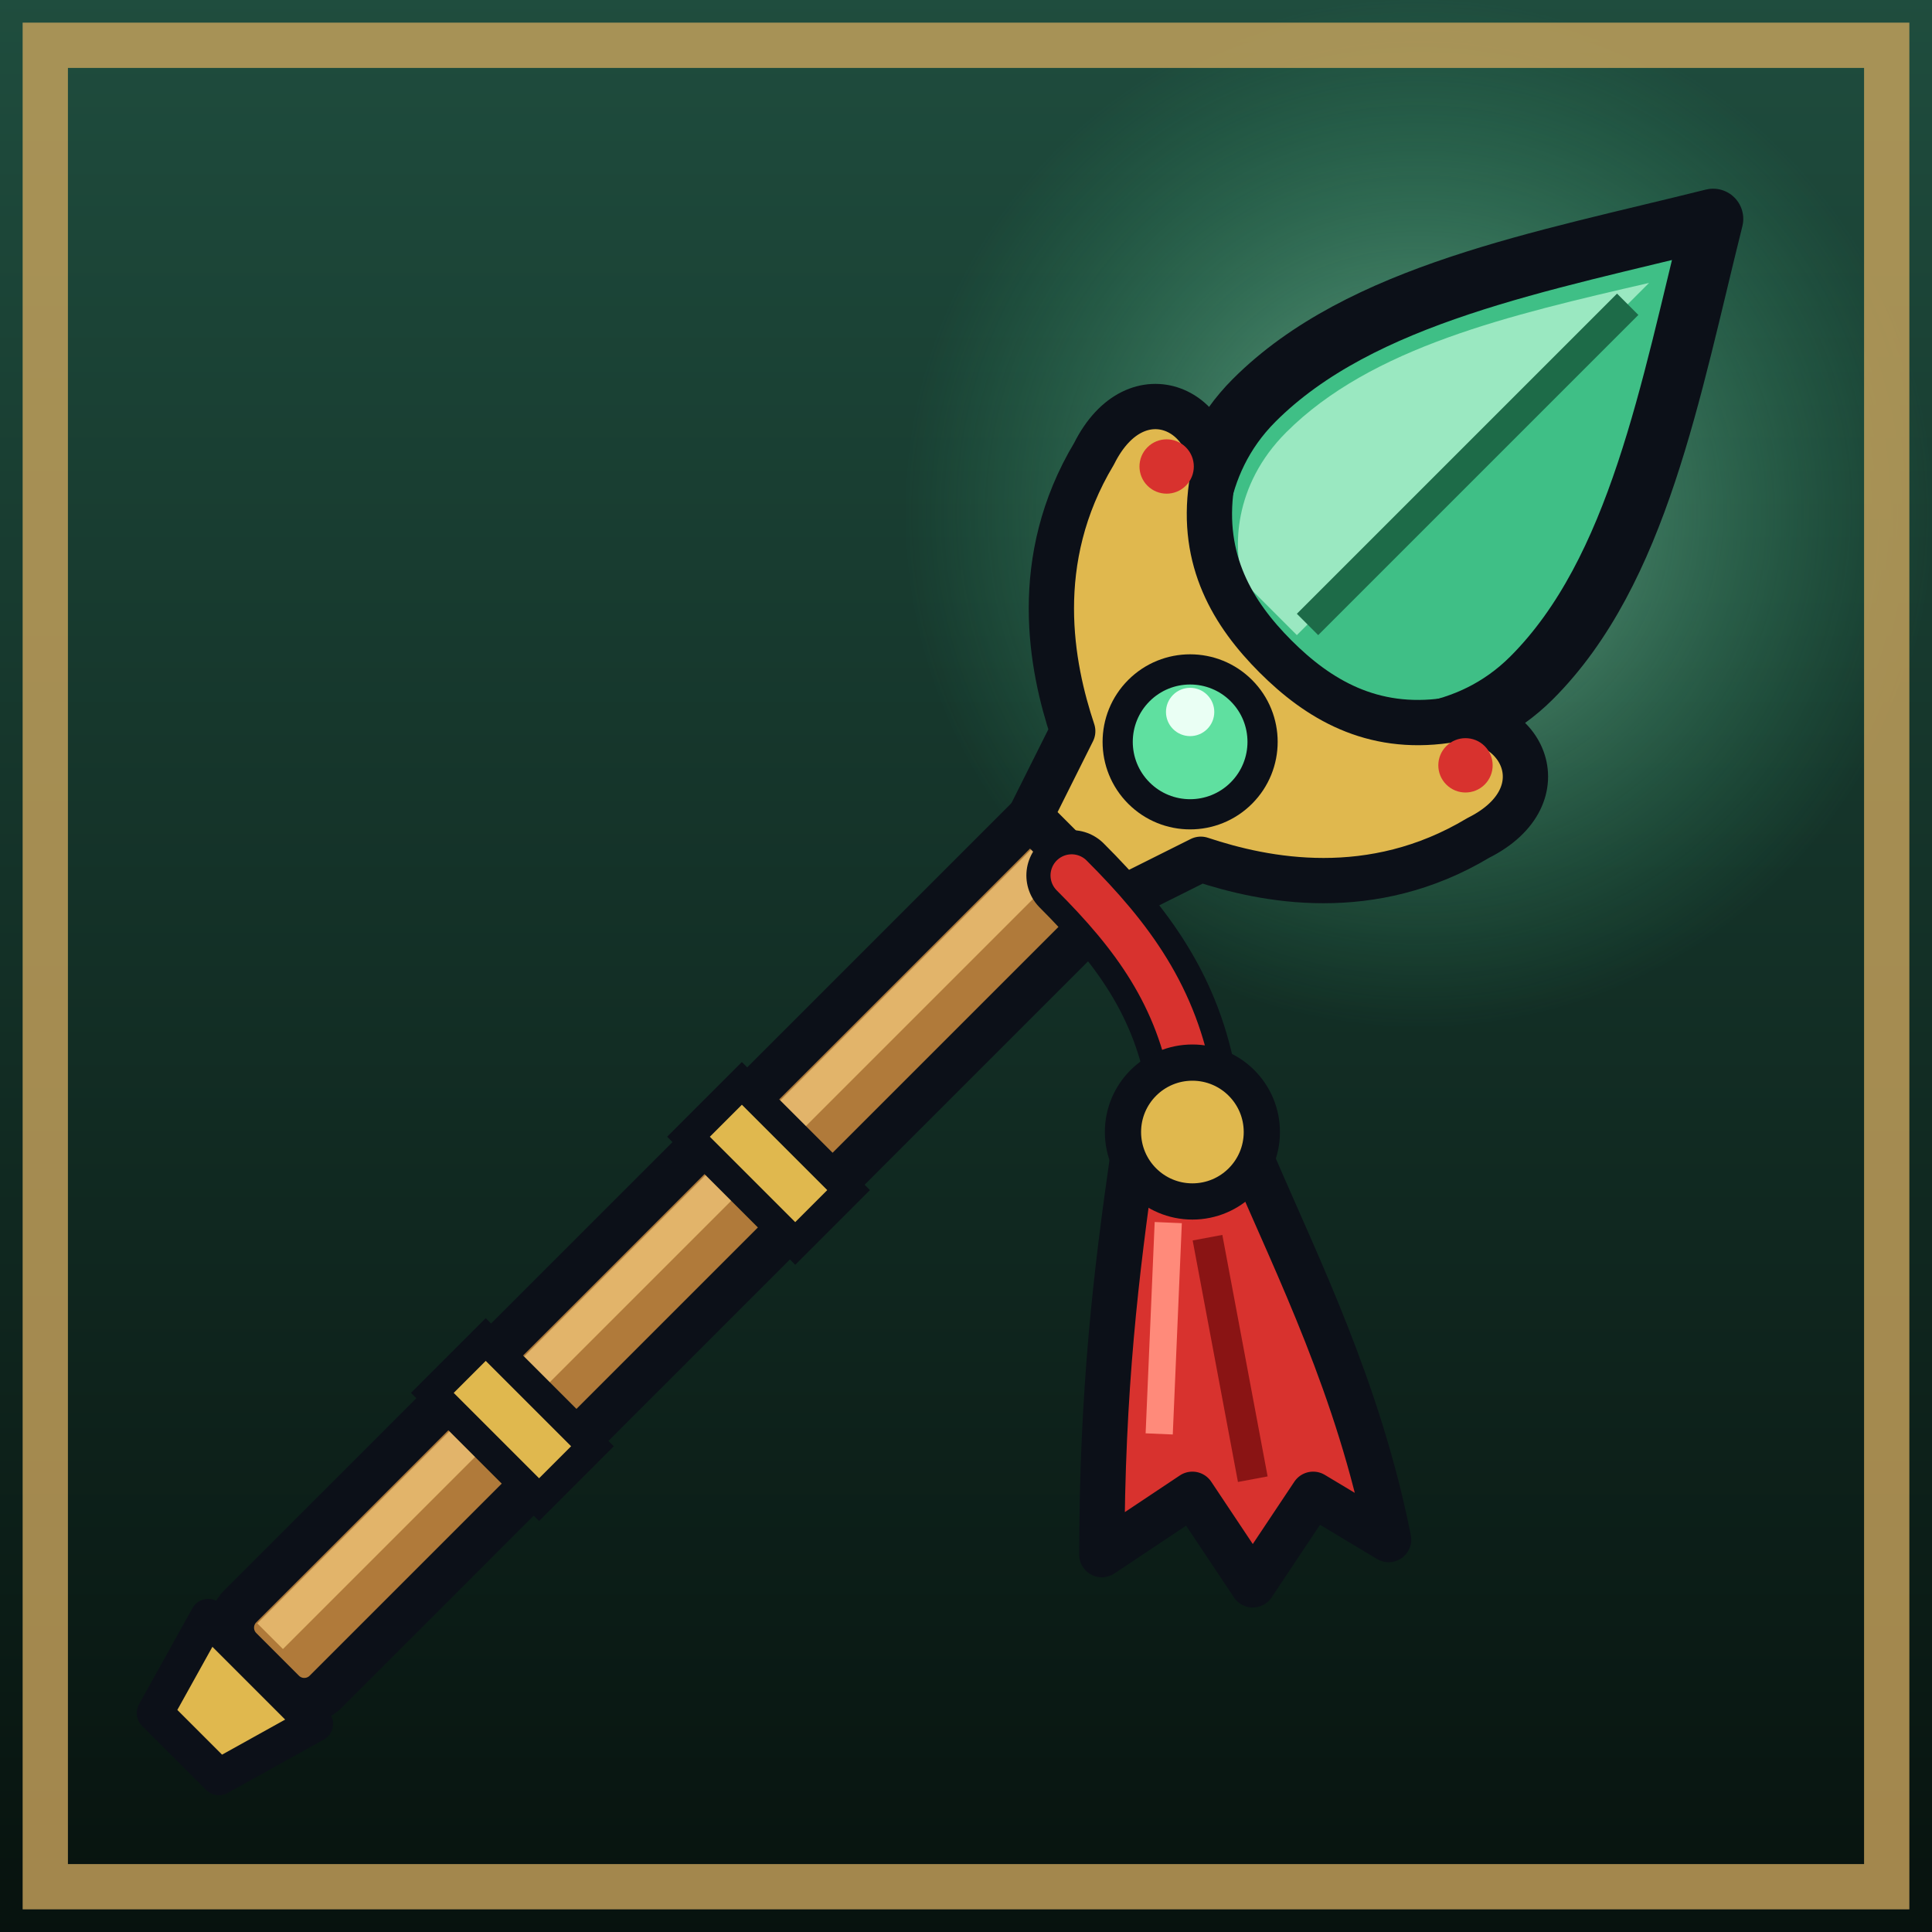
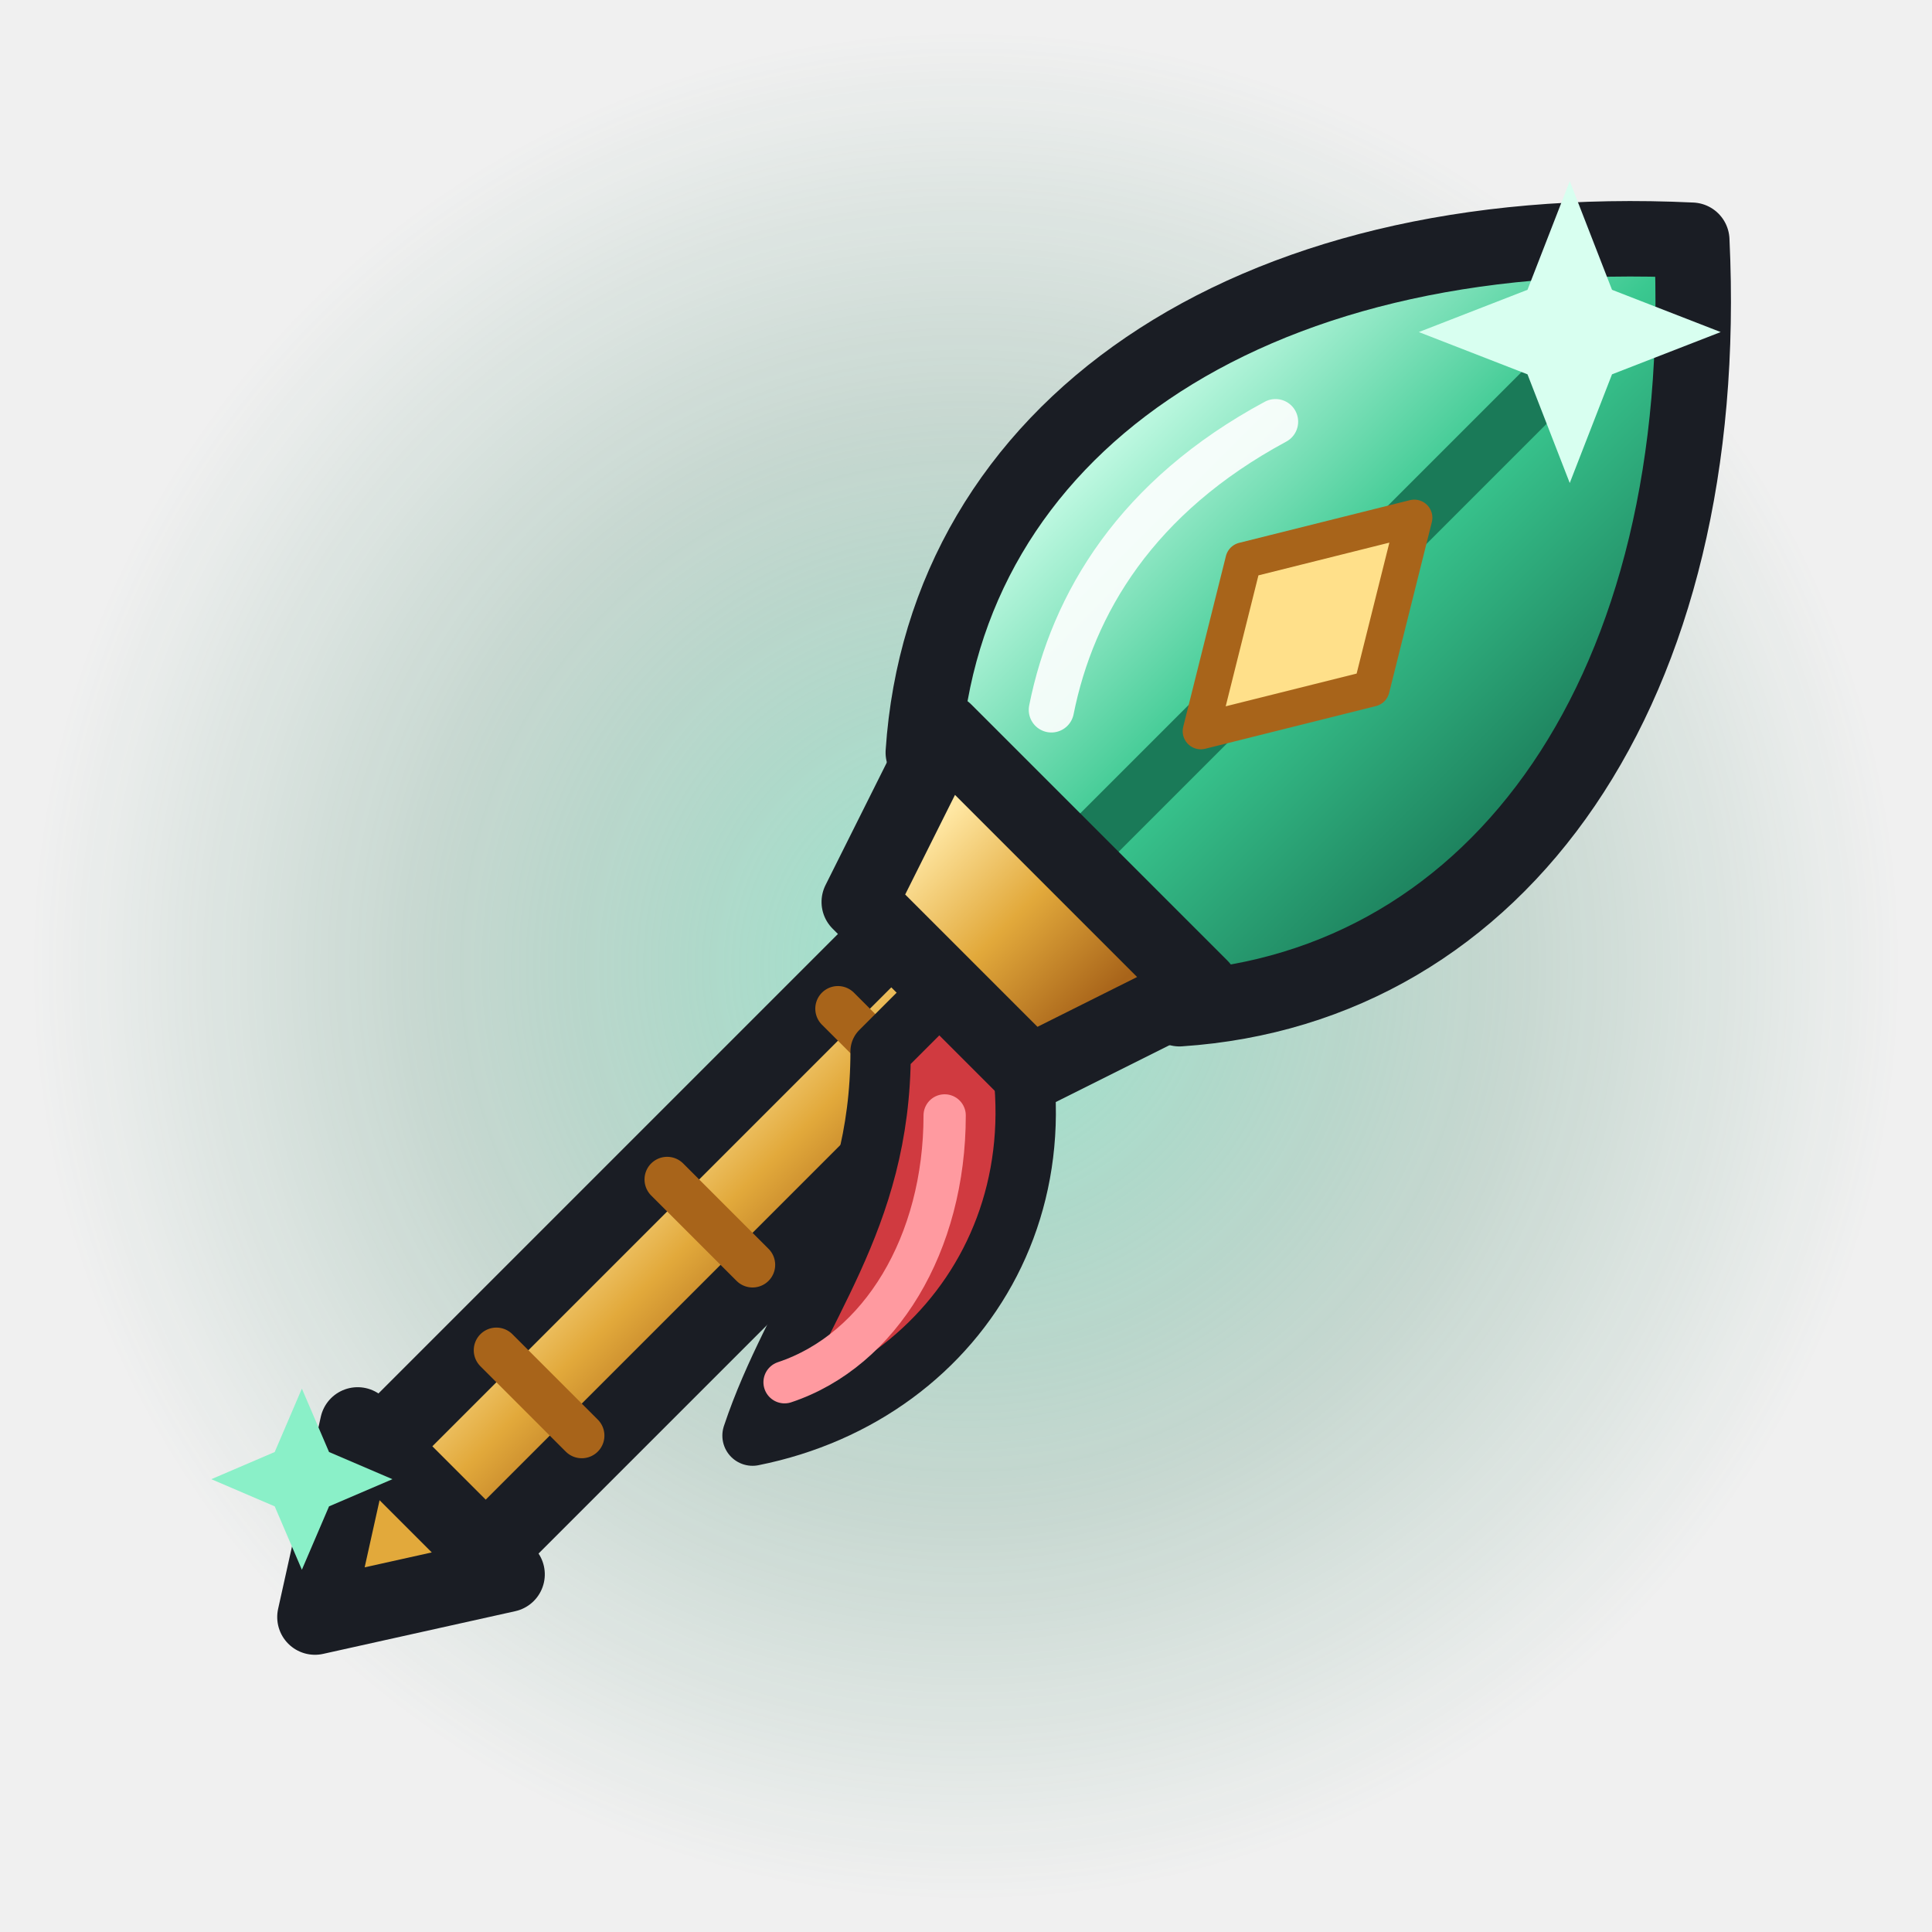
<svg xmlns="http://www.w3.org/2000/svg" width="128" height="128" viewBox="0 0 64 64">
  <defs>
-     <linearGradient id="bg" x1="0" y1="0" x2="0" y2="1">
-       <stop offset="0" stop-color="#1f4d3e" />
-       <stop offset="1" stop-color="#07120e" />
+     <radialGradient id="aura" cx="32" cy="32" r="31" gradientUnits="userSpaceOnUse">
+       <stop offset="0" stop-color="#4ae0b0" stop-opacity="0.5" />
+       <stop offset="0.6" stop-color="#2a7a58" stop-opacity="0.2" />
+       <stop offset="1" stop-color="#2a7a58" stop-opacity="0" />
+     </radialGradient>
+     <linearGradient id="jade" x1="22" y1="0" x2="42" y2="0" gradientUnits="userSpaceOnUse">
+       <stop offset="0" stop-color="#d0ffec" />
+       <stop offset="0.5" stop-color="#3ac890" />
+       <stop offset="1" stop-color="#1a7a58" />
    </linearGradient>
-     <radialGradient id="glow">
-       <stop offset="0" stop-color="#b8ffd8" stop-opacity="0.55" />
-       <stop offset="1" stop-color="#3fd08a" stop-opacity="0" />
-     </radialGradient>
+     <linearGradient id="gold" x1="28" y1="0" x2="36" y2="0" gradientUnits="userSpaceOnUse">
+       <stop offset="0" stop-color="#ffe7a3" />
+       <stop offset="0.5" stop-color="#e2a93b" />
+       <stop offset="1" stop-color="#a8641a" />
+     </linearGradient>
  </defs>
-   <rect width="64" height="64" fill="url(#bg)" />
-   <circle cx="47" cy="17" r="17" fill="url(#glow)" />
-   <g transform="matrix(0.7071 0.7071 -0.7071 0.7071 32 -13.255)">
-     <rect x="30" y="25" width="4" height="40" rx="1" fill="#b07a3a" stroke="#0c1018" stroke-width="1.5" />
-     <rect x="30.8" y="26" width="1.2" height="38" fill="#e2b46a" />
-     <rect x="29.5" y="40" width="5" height="2.5" fill="#e0b84e" stroke="#0c1018" stroke-width="1" />
-     <rect x="29.5" y="52" width="5" height="2.5" fill="#e0b84e" stroke="#0c1018" stroke-width="1" />
-     <path d="M 29.5 65 L 34.5 65 L 33.5 68.5 L 30.5 68.5 Z" fill="#e0b84e" stroke="#0c1018" stroke-width="1.2" stroke-linejoin="round" />
-     <path d="M 32 -3 C 35 2 38.5 7 38.5 12 C 38.5 15 36.5 17 35 18 L 29 18 C 27.5 17 25.5 15 25.5 12 C 25.5 7 29 2 32 -3 Z" fill="#3fbf86" stroke="#0c1018" stroke-width="2" stroke-linejoin="round" />
-     <path d="M 32 0 C 29.5 4 27 8 27 12 C 27 14.5 28.5 16 29.5 16.5 L 32 16.5 Z" fill="#b8f5d4" opacity="0.75" />
-     <line x1="32" y1="1" x2="32" y2="16" stroke="#1d6b48" stroke-width="1" />
-     <path d="M 23 17 C 22 14 25 13 26.5 15 C 28 17 30 17.5 32 17.5 C 34 17.5 36 17 37.5 15 C 39 13 42 14 41 17 C 40 21 37 23 35 24 L 34 27 L 30 27 L 29 24 C 27 23 24 21 23 17 Z" fill="#e0b84e" stroke="#0c1018" stroke-width="1.5" stroke-linejoin="round" />
-     <circle cx="25" cy="15.6" r="0.9" fill="#d8322e" />
-     <circle cx="39" cy="15.6" r="0.9" fill="#d8322e" />
-     <circle cx="32" cy="21.5" r="2.4" fill="#5fe0a0" stroke="#0c1018" stroke-width="1" />
-     <circle cx="31.3" cy="20.8" r="0.8" fill="#eafff4" />
+   <circle cx="32" cy="32" r="31" fill="url(#aura)" />
+   <g transform="rotate(45 32 32)">
+     <path d="M 29.5 28 L 34.5 28 L 34.5 58 L 29.5 58 Z" fill="url(#gold)" stroke="#1a1d24" stroke-width="2.5" stroke-linejoin="round" />
+     <path d="M 30 36 L 34 36 M 30 44 L 34 44 M 30 52 L 34 52" stroke="#a8641a" stroke-width="1.5" stroke-linecap="round" />
+     <path d="M 32 62.5 L 28.5 57 L 35.5 57 Z" fill="#e2a93b" stroke="#1a1d24" stroke-width="2.5" stroke-linejoin="round" />
+     <path d="M 32 31 C 40 34 42 42 38 48 C 36 44 36 40 32 36 Z" fill="#d03a40" stroke="#1a1d24" stroke-width="2" stroke-linejoin="round" />
+     <path d="M 35 36 C 38 39 39 43 37.5 46" fill="none" stroke="#ff9aa0" stroke-width="1.4" stroke-linecap="round" />
+     <path d="M 32 -2 C 43 8 45 20 38 28 L 26 28 C 19 20 21 8 32 -2 Z" fill="url(#jade)" stroke="#1a1d24" stroke-width="2.5" stroke-linejoin="round" />
+     <path d="M 32 4 L 32 26" stroke="#1a7a58" stroke-width="1.8" stroke-linecap="round" />
+     <path d="M 26.5 12 C 25 17 26 21 28 24" fill="none" stroke="#ffffff" stroke-width="1.5" stroke-linecap="round" opacity="0.9" />
+     <path d="M 32 11 L 35 16 L 32 21 L 29 16 Z" fill="#ffe08a" stroke="#a8641a" stroke-width="1.2" stroke-linejoin="round" />
+     <path d="M 26 27 L 38 27 L 36 33 L 28 33 Z" fill="url(#gold)" stroke="#1a1d24" stroke-width="2.5" stroke-linejoin="round" />
  </g>
-   <path d="M 35.5 29 C 37.5 31 39 33 39.5 36" fill="none" stroke="#0c1018" stroke-width="3" stroke-linecap="round" />
-   <path d="M 35.5 29 C 37.5 31 39 33 39.5 36" fill="none" stroke="#d8322e" stroke-width="1.4" stroke-linecap="round" />
-   <path d="M 37.5 38.5 L 41.5 38.5 C 43 42 45 46 46 51 L 43.5 49.5 L 41.5 52.5 L 39.5 49.5 L 36.5 51.5 C 36.5 46 37 42 37.5 38.5 Z" fill="#d8322e" stroke="#0c1018" stroke-width="1.5" stroke-linejoin="round" />
-   <line x1="40" y1="41" x2="41.5" y2="49" stroke="#8a1414" stroke-width="1" />
-   <line x1="38.7" y1="40.5" x2="38.4" y2="47.5" stroke="#ff8a7a" stroke-width="0.9" />
-   <circle cx="39.5" cy="37.5" r="2.3" fill="#e0b84e" stroke="#0c1018" stroke-width="1.2" />
-   <rect x="1.5" y="1.5" width="61" height="61" fill="none" stroke="#c9a45c" stroke-width="1.5" opacity="0.8" />
+   <path d="M 52 12 L 53.4 15.6 L 57 17 L 53.4 18.4 L 52 22 L 50.6 18.4 L 47 17 L 50.6 15.6 Z" fill="#d8fff0" transform="translate(0 -6)" />
+   <path d="M 10 46 L 10.9 48.1 L 13 49 L 10.9 49.9 L 10 52 L 9.1 49.9 L 7 49 L 9.1 48.1 Z" fill="#8af0c8" />
</svg>
